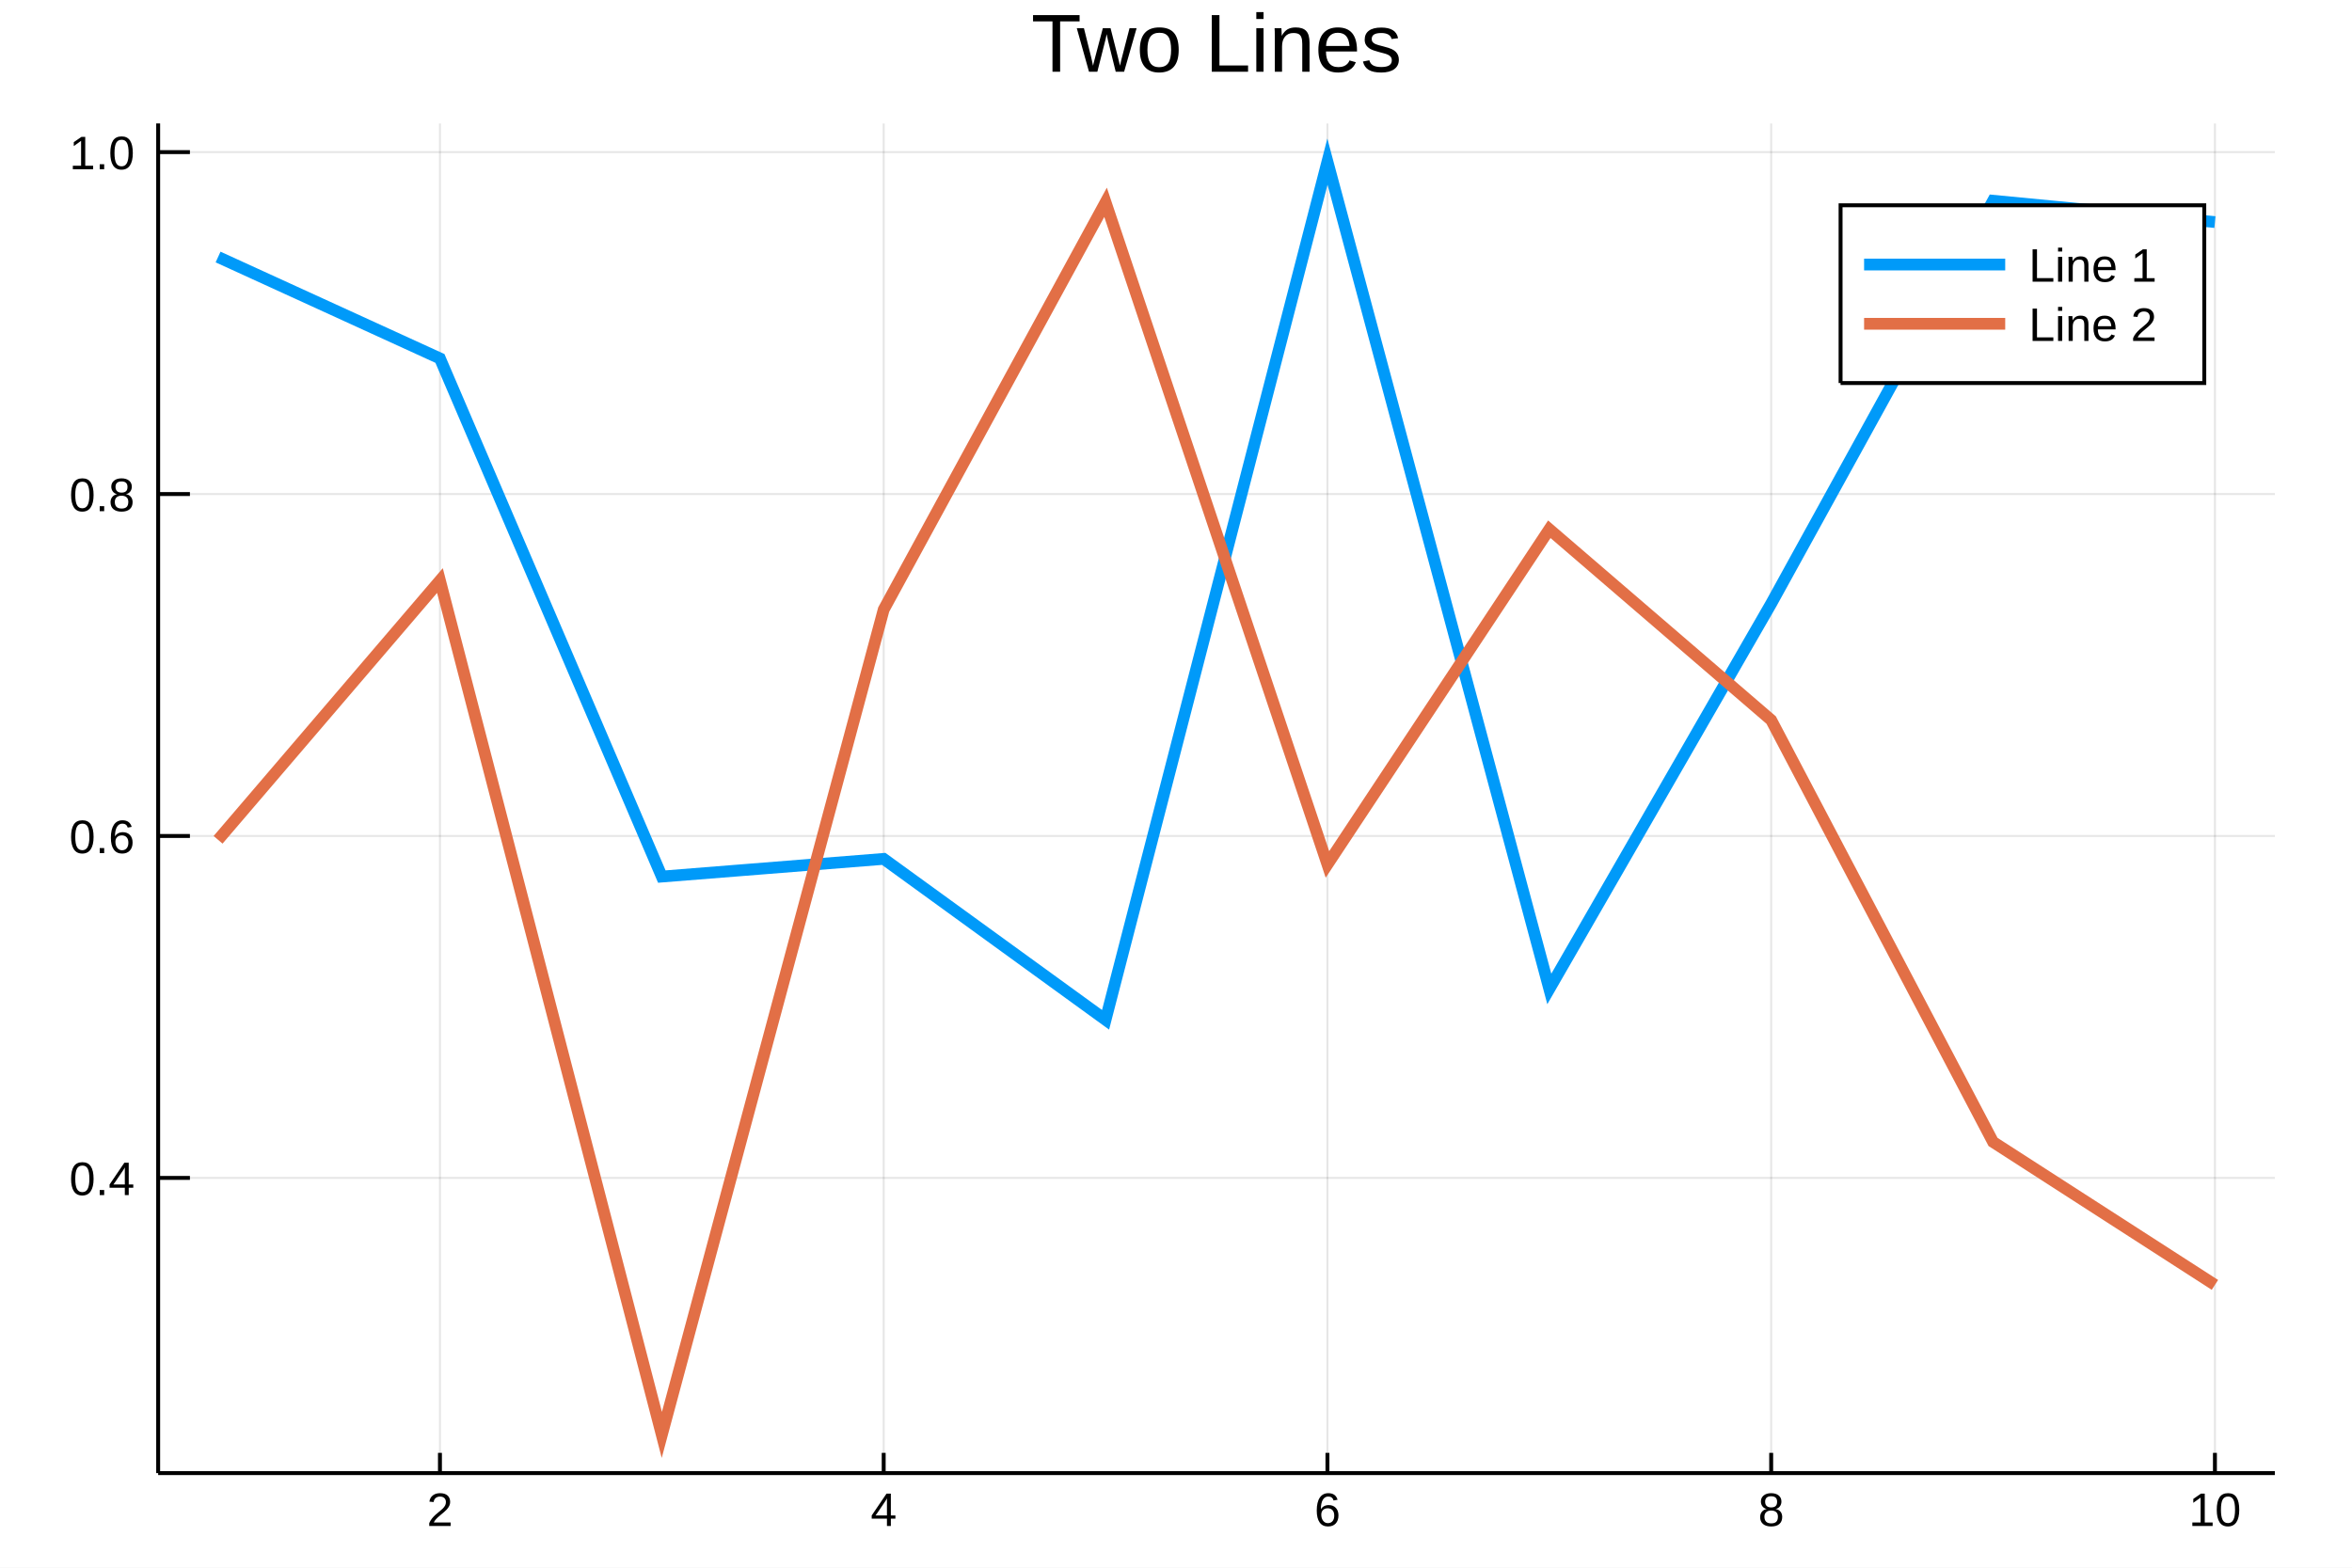
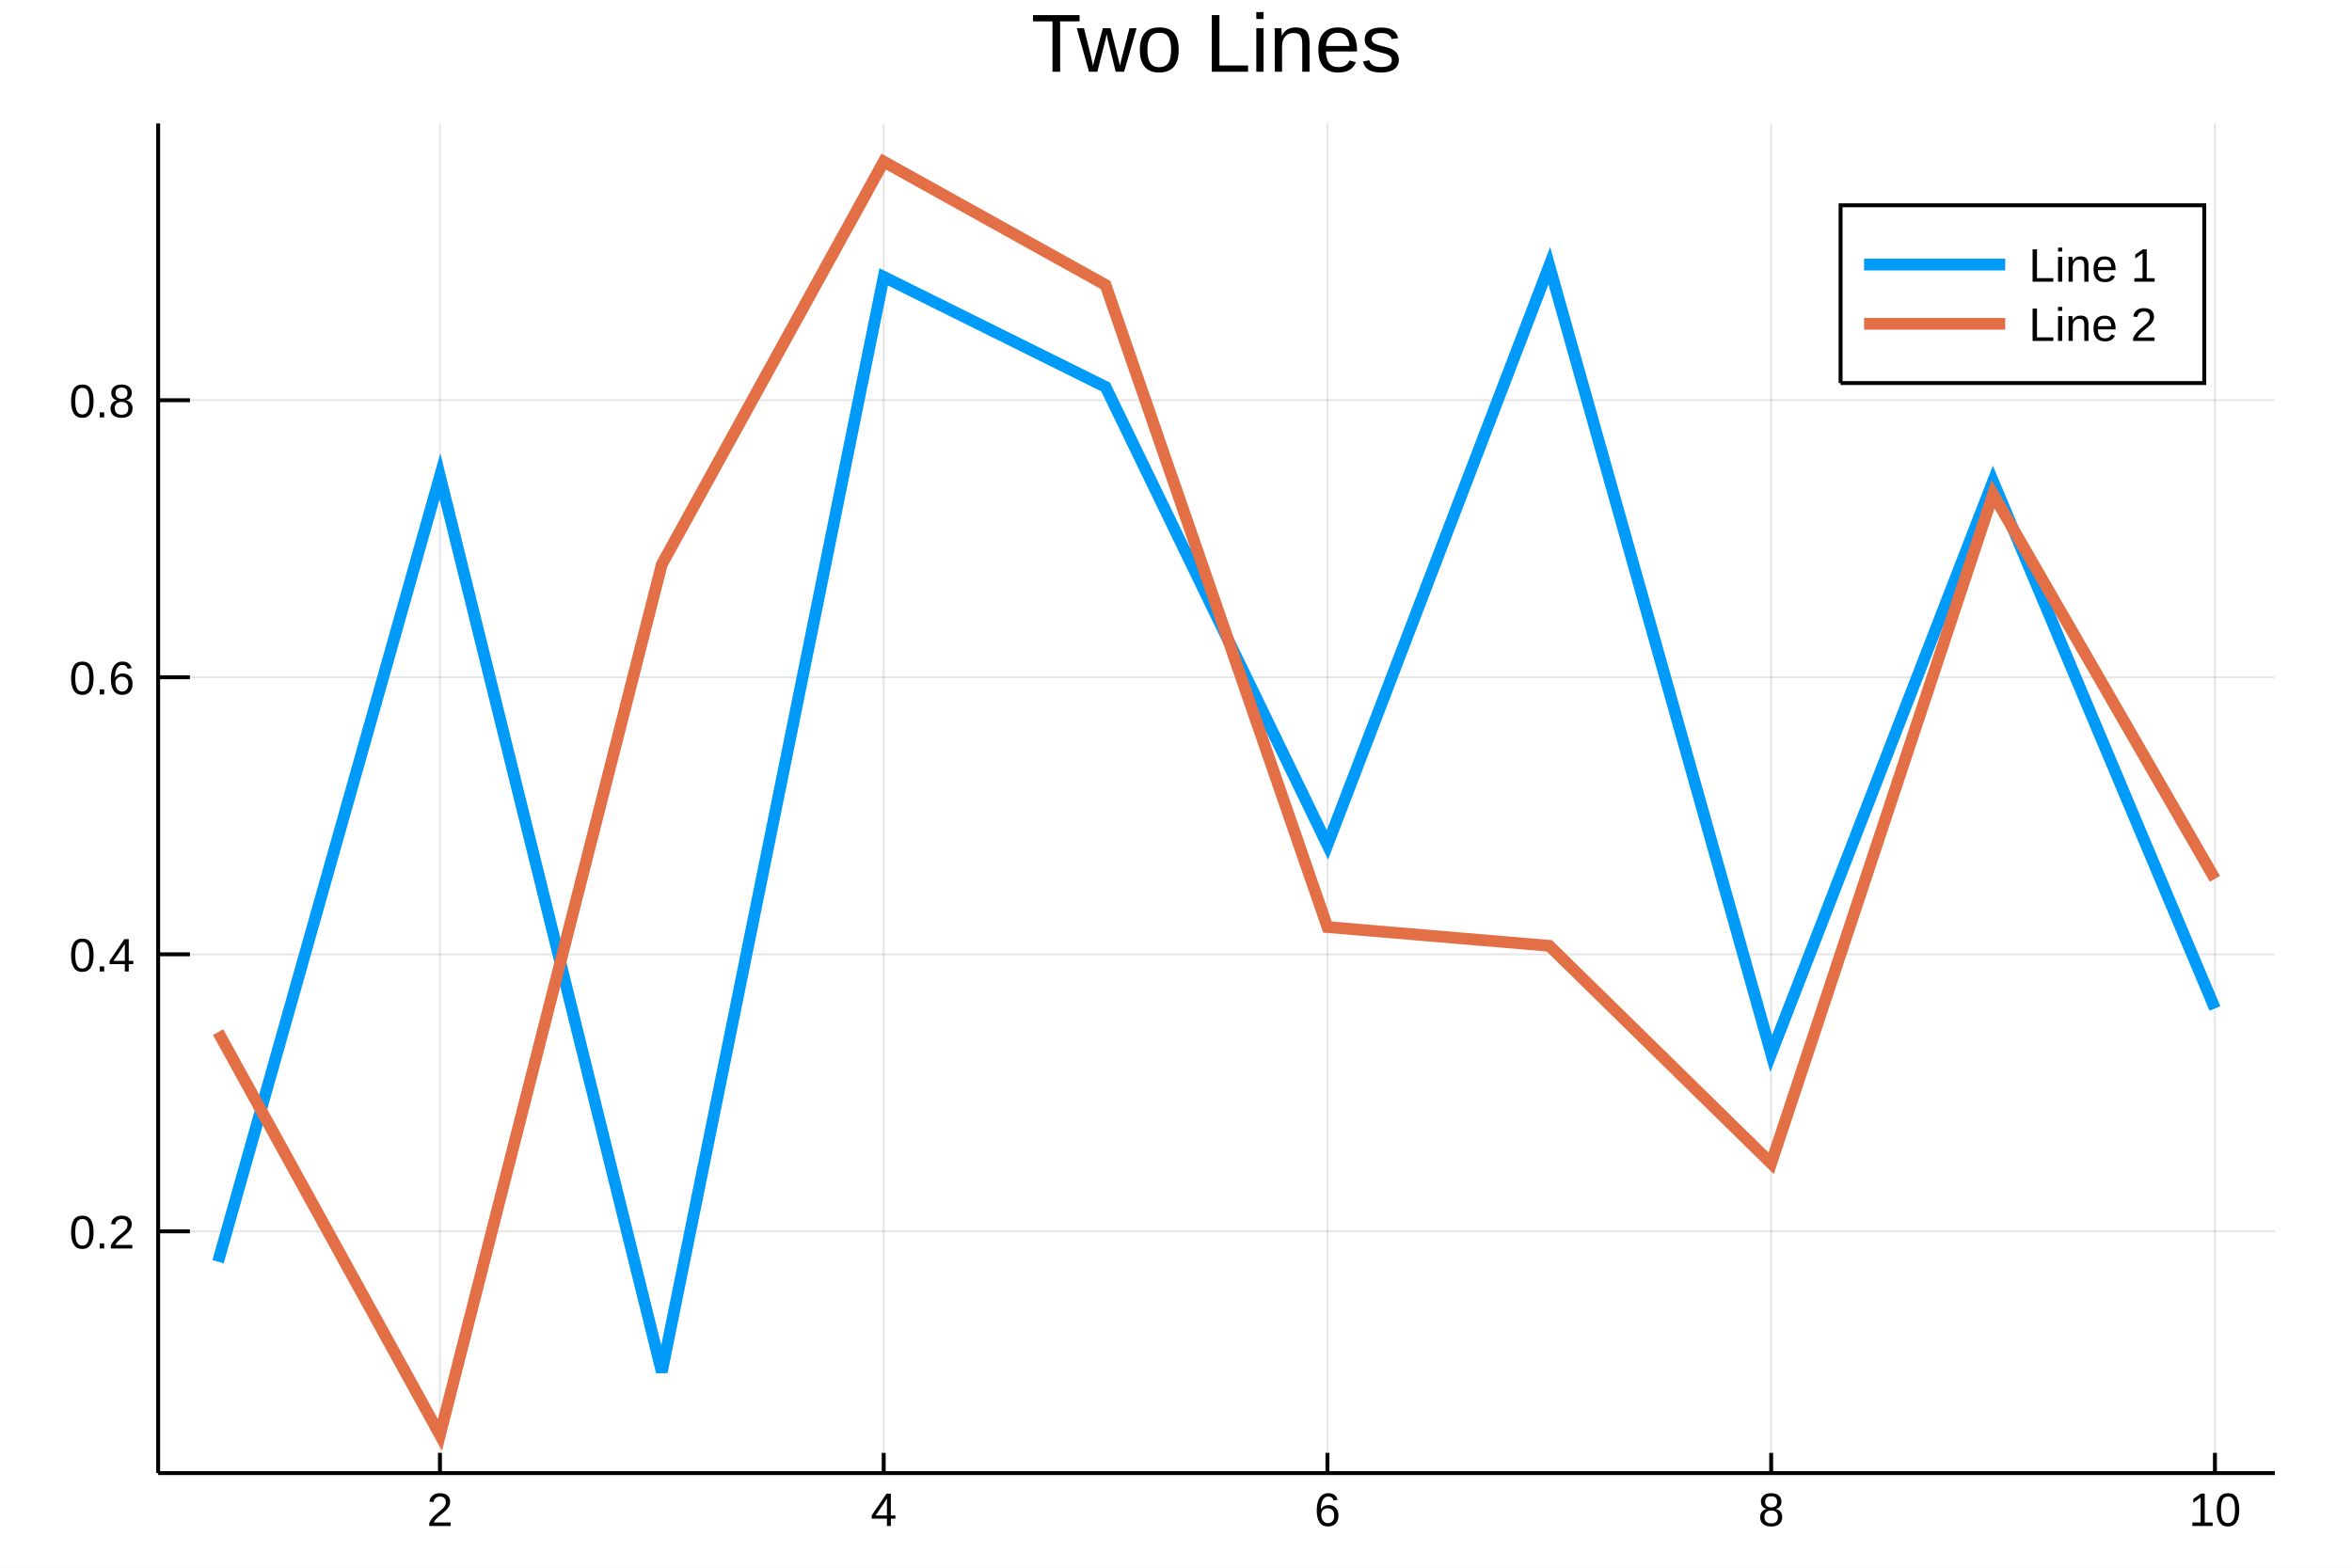
<svg xmlns="http://www.w3.org/2000/svg" width="600" height="400" viewBox="0 0 2400 1600">
  <defs>
-     <clipPath id="clip6800">
+     <clipPath id="clip8000">
      <rect x="0" y="0" width="2000" height="2000" />
    </clipPath>
  </defs>
  <defs>
-     <clipPath id="clip6801">
+     <clipPath id="clip8001">
      <rect x="0" y="0" width="2400" height="1600" />
    </clipPath>
  </defs>
-   <polygon clip-path="url(#clip6801)" points=" 0,1600 2400,1600 2400,0 0,0    " fill="#ffffff" fill-rule="evenodd" fill-opacity="1" />
+   <polygon clip-path="url(#clip8001)" points=" 0,1600 2400,1600 2400,0 0,0    " fill="#ffffff" fill-rule="evenodd" fill-opacity="1" />
  <defs>
-     <clipPath id="clip6802">
+     <clipPath id="clip8002">
      <rect x="480" y="0" width="1681" height="1600" />
    </clipPath>
  </defs>
-   <polygon clip-path="url(#clip6801)" points=" 161.394,1503.47 2321.26,1503.47 2321.26,125.984 161.394,125.984    " fill="#ffffff" fill-rule="evenodd" fill-opacity="1" />
+   <polygon clip-path="url(#clip8001)" points=" 161.394,1503.47 2321.26,1503.47 2321.26,125.984 161.394,125.984    " fill="#ffffff" fill-rule="evenodd" fill-opacity="1" />
  <defs>
-     <clipPath id="clip6803">
+     <clipPath id="clip8003">
      <rect x="161" y="125" width="2161" height="1378" />
    </clipPath>
  </defs>
-   <polyline clip-path="url(#clip6803)" style="stroke:#000000; stroke-width:2; stroke-opacity:0.1; fill:none" points="   448.923,1503.47 448.923,125.984    " />
-   <polyline clip-path="url(#clip6803)" style="stroke:#000000; stroke-width:2; stroke-opacity:0.1; fill:none" points="   901.725,1503.47 901.725,125.984    " />
-   <polyline clip-path="url(#clip6803)" style="stroke:#000000; stroke-width:2; stroke-opacity:0.1; fill:none" points="   1354.53,1503.47 1354.53,125.984    " />
-   <polyline clip-path="url(#clip6803)" style="stroke:#000000; stroke-width:2; stroke-opacity:0.1; fill:none" points="   1807.33,1503.47 1807.33,125.984    " />
-   <polyline clip-path="url(#clip6803)" style="stroke:#000000; stroke-width:2; stroke-opacity:0.1; fill:none" points="   2260.13,1503.47 2260.13,125.984    " />
-   <polyline clip-path="url(#clip6803)" style="stroke:#000000; stroke-width:2; stroke-opacity:0.1; fill:none" points="   161.394,1202.19 2321.26,1202.19    " />
-   <polyline clip-path="url(#clip6803)" style="stroke:#000000; stroke-width:2; stroke-opacity:0.1; fill:none" points="   161.394,853.207 2321.26,853.207    " />
-   <polyline clip-path="url(#clip6803)" style="stroke:#000000; stroke-width:2; stroke-opacity:0.1; fill:none" points="   161.394,504.226 2321.26,504.226    " />
-   <polyline clip-path="url(#clip6803)" style="stroke:#000000; stroke-width:2; stroke-opacity:0.1; fill:none" points="   161.394,155.245 2321.26,155.245    " />
-   <polyline clip-path="url(#clip6801)" style="stroke:#000000; stroke-width:4; stroke-opacity:1; fill:none" points="   161.394,1503.47 2321.26,1503.47    " />
-   <polyline clip-path="url(#clip6801)" style="stroke:#000000; stroke-width:4; stroke-opacity:1; fill:none" points="   161.394,1503.47 161.394,125.984    " />
-   <polyline clip-path="url(#clip6801)" style="stroke:#000000; stroke-width:4; stroke-opacity:1; fill:none" points="   448.923,1503.47 448.923,1482.81    " />
-   <polyline clip-path="url(#clip6801)" style="stroke:#000000; stroke-width:4; stroke-opacity:1; fill:none" points="   901.725,1503.47 901.725,1482.81    " />
-   <polyline clip-path="url(#clip6801)" style="stroke:#000000; stroke-width:4; stroke-opacity:1; fill:none" points="   1354.53,1503.47 1354.53,1482.81    " />
-   <polyline clip-path="url(#clip6801)" style="stroke:#000000; stroke-width:4; stroke-opacity:1; fill:none" points="   1807.33,1503.47 1807.33,1482.81    " />
-   <polyline clip-path="url(#clip6801)" style="stroke:#000000; stroke-width:4; stroke-opacity:1; fill:none" points="   2260.13,1503.47 2260.13,1482.81    " />
-   <polyline clip-path="url(#clip6801)" style="stroke:#000000; stroke-width:4; stroke-opacity:1; fill:none" points="   161.394,1202.19 193.792,1202.19    " />
-   <polyline clip-path="url(#clip6801)" style="stroke:#000000; stroke-width:4; stroke-opacity:1; fill:none" points="   161.394,853.207 193.792,853.207    " />
-   <polyline clip-path="url(#clip6801)" style="stroke:#000000; stroke-width:4; stroke-opacity:1; fill:none" points="   161.394,504.226 193.792,504.226    " />
-   <polyline clip-path="url(#clip6801)" style="stroke:#000000; stroke-width:4; stroke-opacity:1; fill:none" points="   161.394,155.245 193.792,155.245    " />
-   <g clip-path="url(#clip6801)">
+   <polyline clip-path="url(#clip8003)" style="stroke:#000000; stroke-width:2; stroke-opacity:0.1; fill:none" points="   448.923,1503.47 448.923,125.984    " />
+   <polyline clip-path="url(#clip8003)" style="stroke:#000000; stroke-width:2; stroke-opacity:0.1; fill:none" points="   901.725,1503.47 901.725,125.984    " />
+   <polyline clip-path="url(#clip8003)" style="stroke:#000000; stroke-width:2; stroke-opacity:0.1; fill:none" points="   1354.53,1503.47 1354.53,125.984    " />
+   <polyline clip-path="url(#clip8003)" style="stroke:#000000; stroke-width:2; stroke-opacity:0.1; fill:none" points="   1807.33,1503.47 1807.33,125.984    " />
+   <polyline clip-path="url(#clip8003)" style="stroke:#000000; stroke-width:2; stroke-opacity:0.1; fill:none" points="   2260.13,1503.47 2260.13,125.984    " />
+   <polyline clip-path="url(#clip8003)" style="stroke:#000000; stroke-width:2; stroke-opacity:0.1; fill:none" points="   161.394,1256.72 2321.26,1256.72    " />
+   <polyline clip-path="url(#clip8003)" style="stroke:#000000; stroke-width:2; stroke-opacity:0.1; fill:none" points="   161.394,973.97 2321.26,973.97    " />
+   <polyline clip-path="url(#clip8003)" style="stroke:#000000; stroke-width:2; stroke-opacity:0.1; fill:none" points="   161.394,691.221 2321.26,691.221    " />
+   <polyline clip-path="url(#clip8003)" style="stroke:#000000; stroke-width:2; stroke-opacity:0.1; fill:none" points="   161.394,408.472 2321.26,408.472    " />
+   <polyline clip-path="url(#clip8001)" style="stroke:#000000; stroke-width:4; stroke-opacity:1; fill:none" points="   161.394,1503.47 2321.26,1503.47    " />
+   <polyline clip-path="url(#clip8001)" style="stroke:#000000; stroke-width:4; stroke-opacity:1; fill:none" points="   161.394,1503.47 161.394,125.984    " />
+   <polyline clip-path="url(#clip8001)" style="stroke:#000000; stroke-width:4; stroke-opacity:1; fill:none" points="   448.923,1503.47 448.923,1482.81    " />
+   <polyline clip-path="url(#clip8001)" style="stroke:#000000; stroke-width:4; stroke-opacity:1; fill:none" points="   901.725,1503.47 901.725,1482.81    " />
+   <polyline clip-path="url(#clip8001)" style="stroke:#000000; stroke-width:4; stroke-opacity:1; fill:none" points="   1354.53,1503.47 1354.53,1482.81    " />
+   <polyline clip-path="url(#clip8001)" style="stroke:#000000; stroke-width:4; stroke-opacity:1; fill:none" points="   1807.33,1503.47 1807.33,1482.81    " />
+   <polyline clip-path="url(#clip8001)" style="stroke:#000000; stroke-width:4; stroke-opacity:1; fill:none" points="   2260.13,1503.47 2260.13,1482.81    " />
+   <polyline clip-path="url(#clip8001)" style="stroke:#000000; stroke-width:4; stroke-opacity:1; fill:none" points="   161.394,1256.72 193.792,1256.72    " />
+   <polyline clip-path="url(#clip8001)" style="stroke:#000000; stroke-width:4; stroke-opacity:1; fill:none" points="   161.394,973.97 193.792,973.97    " />
+   <polyline clip-path="url(#clip8001)" style="stroke:#000000; stroke-width:4; stroke-opacity:1; fill:none" points="   161.394,691.221 193.792,691.221    " />
+   <polyline clip-path="url(#clip8001)" style="stroke:#000000; stroke-width:4; stroke-opacity:1; fill:none" points="   161.394,408.472 193.792,408.472    " />
+   <g clip-path="url(#clip8001)">
    <text style="fill:#000000; fill-opacity:1; font-family:Arial,Helvetica Neue,Helvetica,sans-serif; font-size:48px; text-anchor:middle;" transform="rotate(0, 448.923, 1557.47)" x="448.923" y="1557.47">2</text>
  </g>
-   <g clip-path="url(#clip6801)">
+   <g clip-path="url(#clip8001)">
    <text style="fill:#000000; fill-opacity:1; font-family:Arial,Helvetica Neue,Helvetica,sans-serif; font-size:48px; text-anchor:middle;" transform="rotate(0, 901.725, 1557.47)" x="901.725" y="1557.47">4</text>
  </g>
-   <g clip-path="url(#clip6801)">
+   <g clip-path="url(#clip8001)">
    <text style="fill:#000000; fill-opacity:1; font-family:Arial,Helvetica Neue,Helvetica,sans-serif; font-size:48px; text-anchor:middle;" transform="rotate(0, 1354.53, 1557.47)" x="1354.53" y="1557.47">6</text>
  </g>
-   <g clip-path="url(#clip6801)">
+   <g clip-path="url(#clip8001)">
    <text style="fill:#000000; fill-opacity:1; font-family:Arial,Helvetica Neue,Helvetica,sans-serif; font-size:48px; text-anchor:middle;" transform="rotate(0, 1807.33, 1557.47)" x="1807.33" y="1557.47">8</text>
  </g>
-   <g clip-path="url(#clip6801)">
+   <g clip-path="url(#clip8001)">
    <text style="fill:#000000; fill-opacity:1; font-family:Arial,Helvetica Neue,Helvetica,sans-serif; font-size:48px; text-anchor:middle;" transform="rotate(0, 2260.13, 1557.47)" x="2260.13" y="1557.47">10</text>
  </g>
-   <g clip-path="url(#clip6801)">
-     <text style="fill:#000000; fill-opacity:1; font-family:Arial,Helvetica Neue,Helvetica,sans-serif; font-size:48px; text-anchor:end;" transform="rotate(0, 137.394, 1219.69)" x="137.394" y="1219.69">0.4</text>
+   <g clip-path="url(#clip8001)">
+     <text style="fill:#000000; fill-opacity:1; font-family:Arial,Helvetica Neue,Helvetica,sans-serif; font-size:48px; text-anchor:end;" transform="rotate(0, 137.394, 1274.22)" x="137.394" y="1274.22">0.2</text>
  </g>
-   <g clip-path="url(#clip6801)">
-     <text style="fill:#000000; fill-opacity:1; font-family:Arial,Helvetica Neue,Helvetica,sans-serif; font-size:48px; text-anchor:end;" transform="rotate(0, 137.394, 870.707)" x="137.394" y="870.707">0.6</text>
+   <g clip-path="url(#clip8001)">
+     <text style="fill:#000000; fill-opacity:1; font-family:Arial,Helvetica Neue,Helvetica,sans-serif; font-size:48px; text-anchor:end;" transform="rotate(0, 137.394, 991.47)" x="137.394" y="991.47">0.4</text>
  </g>
-   <g clip-path="url(#clip6801)">
-     <text style="fill:#000000; fill-opacity:1; font-family:Arial,Helvetica Neue,Helvetica,sans-serif; font-size:48px; text-anchor:end;" transform="rotate(0, 137.394, 521.726)" x="137.394" y="521.726">0.8</text>
+   <g clip-path="url(#clip8001)">
+     <text style="fill:#000000; fill-opacity:1; font-family:Arial,Helvetica Neue,Helvetica,sans-serif; font-size:48px; text-anchor:end;" transform="rotate(0, 137.394, 708.721)" x="137.394" y="708.721">0.6</text>
  </g>
-   <g clip-path="url(#clip6801)">
-     <text style="fill:#000000; fill-opacity:1; font-family:Arial,Helvetica Neue,Helvetica,sans-serif; font-size:48px; text-anchor:end;" transform="rotate(0, 137.394, 172.745)" x="137.394" y="172.745">1.0</text>
+   <g clip-path="url(#clip8001)">
+     <text style="fill:#000000; fill-opacity:1; font-family:Arial,Helvetica Neue,Helvetica,sans-serif; font-size:48px; text-anchor:end;" transform="rotate(0, 137.394, 425.972)" x="137.394" y="425.972">0.8</text>
  </g>
-   <g clip-path="url(#clip6801)">
+   <g clip-path="url(#clip8001)">
    <text style="fill:#000000; fill-opacity:1; font-family:Arial,Helvetica Neue,Helvetica,sans-serif; font-size:84px; text-anchor:middle;" transform="rotate(0, 1241.33, 73.2)" x="1241.33" y="73.2">Two Lines</text>
  </g>
-   <polyline clip-path="url(#clip6803)" style="stroke:#009af9; stroke-width:12; stroke-opacity:1; fill:none" points="   222.522,262.314 448.923,365.832 675.324,894.633 901.725,876.587 1128.13,1040.82 1354.53,164.97 1580.93,1009.34 1807.33,616.041 2033.73,204.87 2260.13,226.649       " />
-   <polyline clip-path="url(#clip6803)" style="stroke:#e26f46; stroke-width:12; stroke-opacity:1; fill:none" points="   222.522,857.12 448.923,592.506 675.324,1464.49 901.725,622.142 1128.13,206.478 1354.53,882.247 1580.93,540.163 1807.33,734.911 2033.73,1165.5 2260.13,1311.37       " />
-   <polygon clip-path="url(#clip6801)" points=" 1878.14,390.944 2249.26,390.944 2249.26,209.504 1878.14,209.504    " fill="#ffffff" fill-rule="evenodd" fill-opacity="1" />
-   <polyline clip-path="url(#clip6801)" style="stroke:#000000; stroke-width:4; stroke-opacity:1; fill:none" points="   1878.14,390.944 2249.26,390.944 2249.26,209.504 1878.14,209.504 1878.14,390.944    " />
-   <polyline clip-path="url(#clip6801)" style="stroke:#009af9; stroke-width:12; stroke-opacity:1; fill:none" points="   1902.14,269.984 2046.14,269.984    " />
-   <g clip-path="url(#clip6801)">
+   <polyline clip-path="url(#clip8003)" style="stroke:#009af9; stroke-width:12; stroke-opacity:1; fill:none" points="   222.522,1287.7 448.923,486.091 675.324,1400.22 901.725,282.555 1128.13,394.928 1354.53,862.314 1580.93,271.151 1807.33,1075.33 2033.73,491.254 2260.13,1029.24       " />
+   <polyline clip-path="url(#clip8003)" style="stroke:#e26f46; stroke-width:12; stroke-opacity:1; fill:none" points="   222.522,1053.39 448.923,1464.49 675.324,575.999 901.725,164.97 1128.13,290.875 1354.53,946.167 1580.93,965.327 1807.33,1187.29 2033.73,504.357 2260.13,896.94       " />
+   <polygon clip-path="url(#clip8001)" points=" 1878.14,390.944 2249.26,390.944 2249.26,209.504 1878.14,209.504    " fill="#ffffff" fill-rule="evenodd" fill-opacity="1" />
+   <polyline clip-path="url(#clip8001)" style="stroke:#000000; stroke-width:4; stroke-opacity:1; fill:none" points="   1878.14,390.944 2249.26,390.944 2249.26,209.504 1878.14,209.504 1878.14,390.944    " />
+   <polyline clip-path="url(#clip8001)" style="stroke:#009af9; stroke-width:12; stroke-opacity:1; fill:none" points="   1902.14,269.984 2046.14,269.984    " />
+   <g clip-path="url(#clip8001)">
    <text style="fill:#000000; fill-opacity:1; font-family:Arial,Helvetica Neue,Helvetica,sans-serif; font-size:48px; text-anchor:start;" transform="rotate(0, 2070.14, 287.484)" x="2070.14" y="287.484">Line 1</text>
  </g>
-   <polyline clip-path="url(#clip6801)" style="stroke:#e26f46; stroke-width:12; stroke-opacity:1; fill:none" points="   1902.14,330.464 2046.14,330.464    " />
-   <g clip-path="url(#clip6801)">
+   <polyline clip-path="url(#clip8001)" style="stroke:#e26f46; stroke-width:12; stroke-opacity:1; fill:none" points="   1902.14,330.464 2046.14,330.464    " />
+   <g clip-path="url(#clip8001)">
    <text style="fill:#000000; fill-opacity:1; font-family:Arial,Helvetica Neue,Helvetica,sans-serif; font-size:48px; text-anchor:start;" transform="rotate(0, 2070.14, 347.964)" x="2070.14" y="347.964">Line 2</text>
  </g>
</svg>
